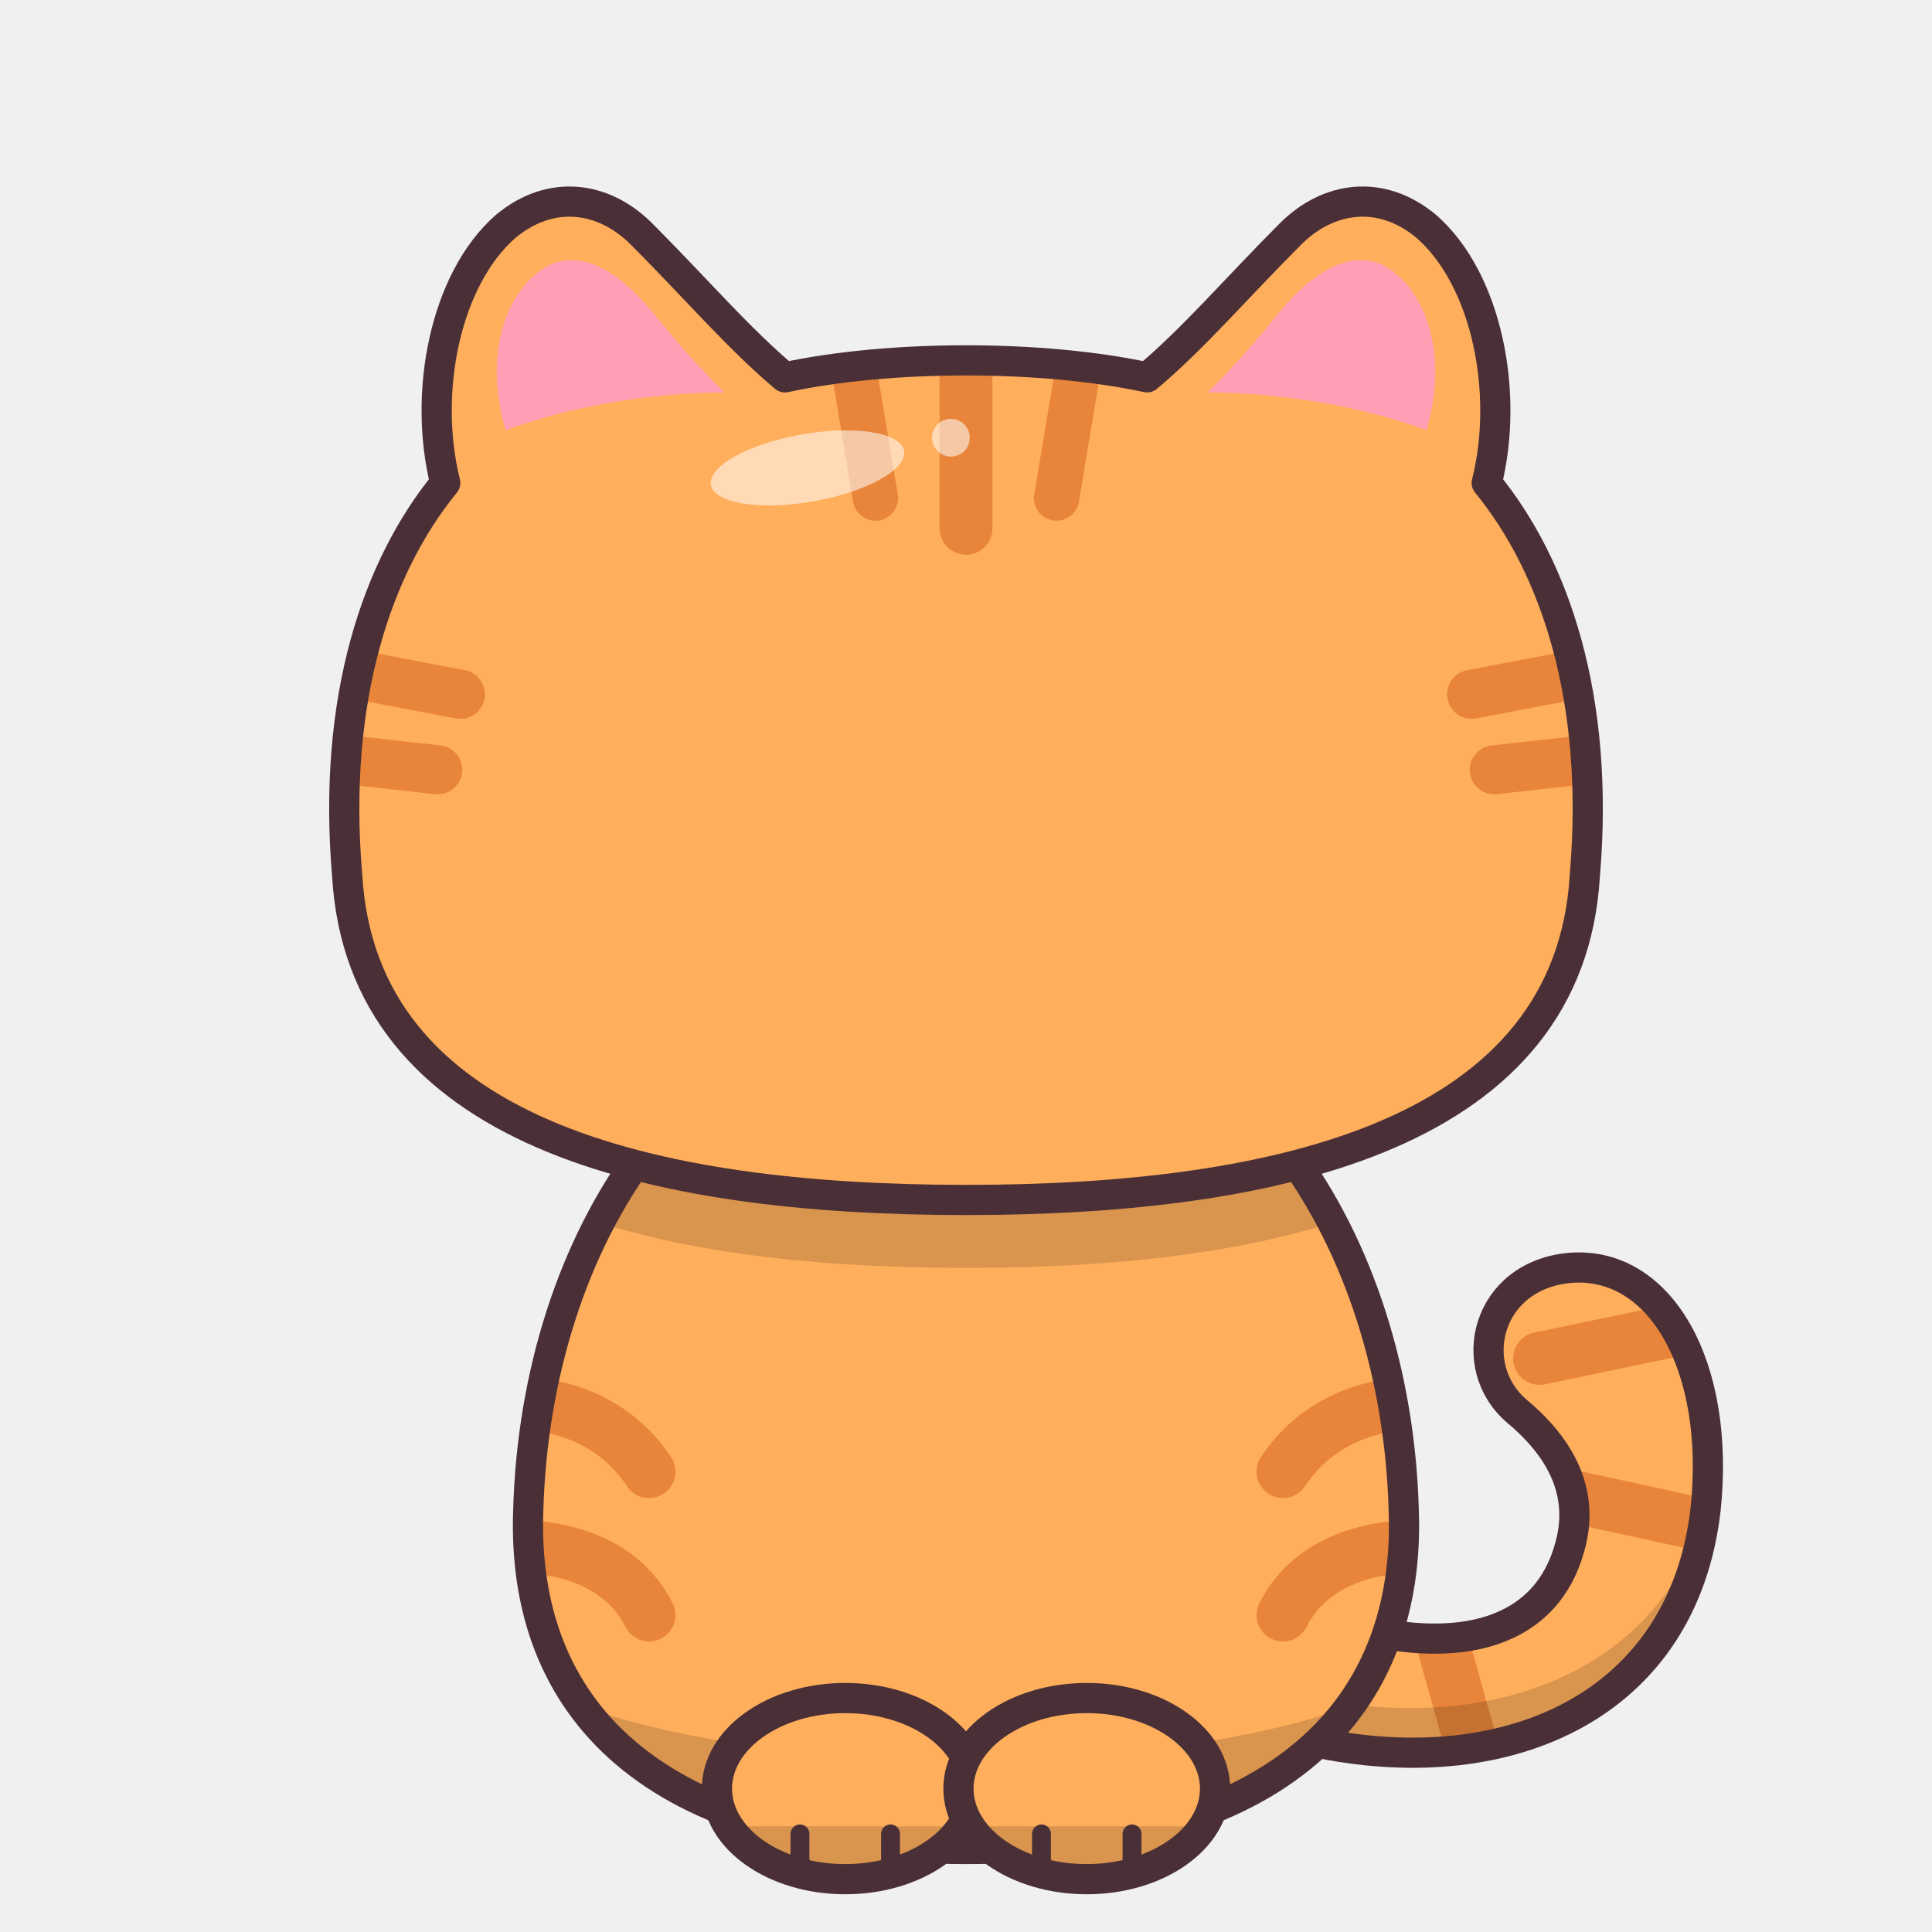
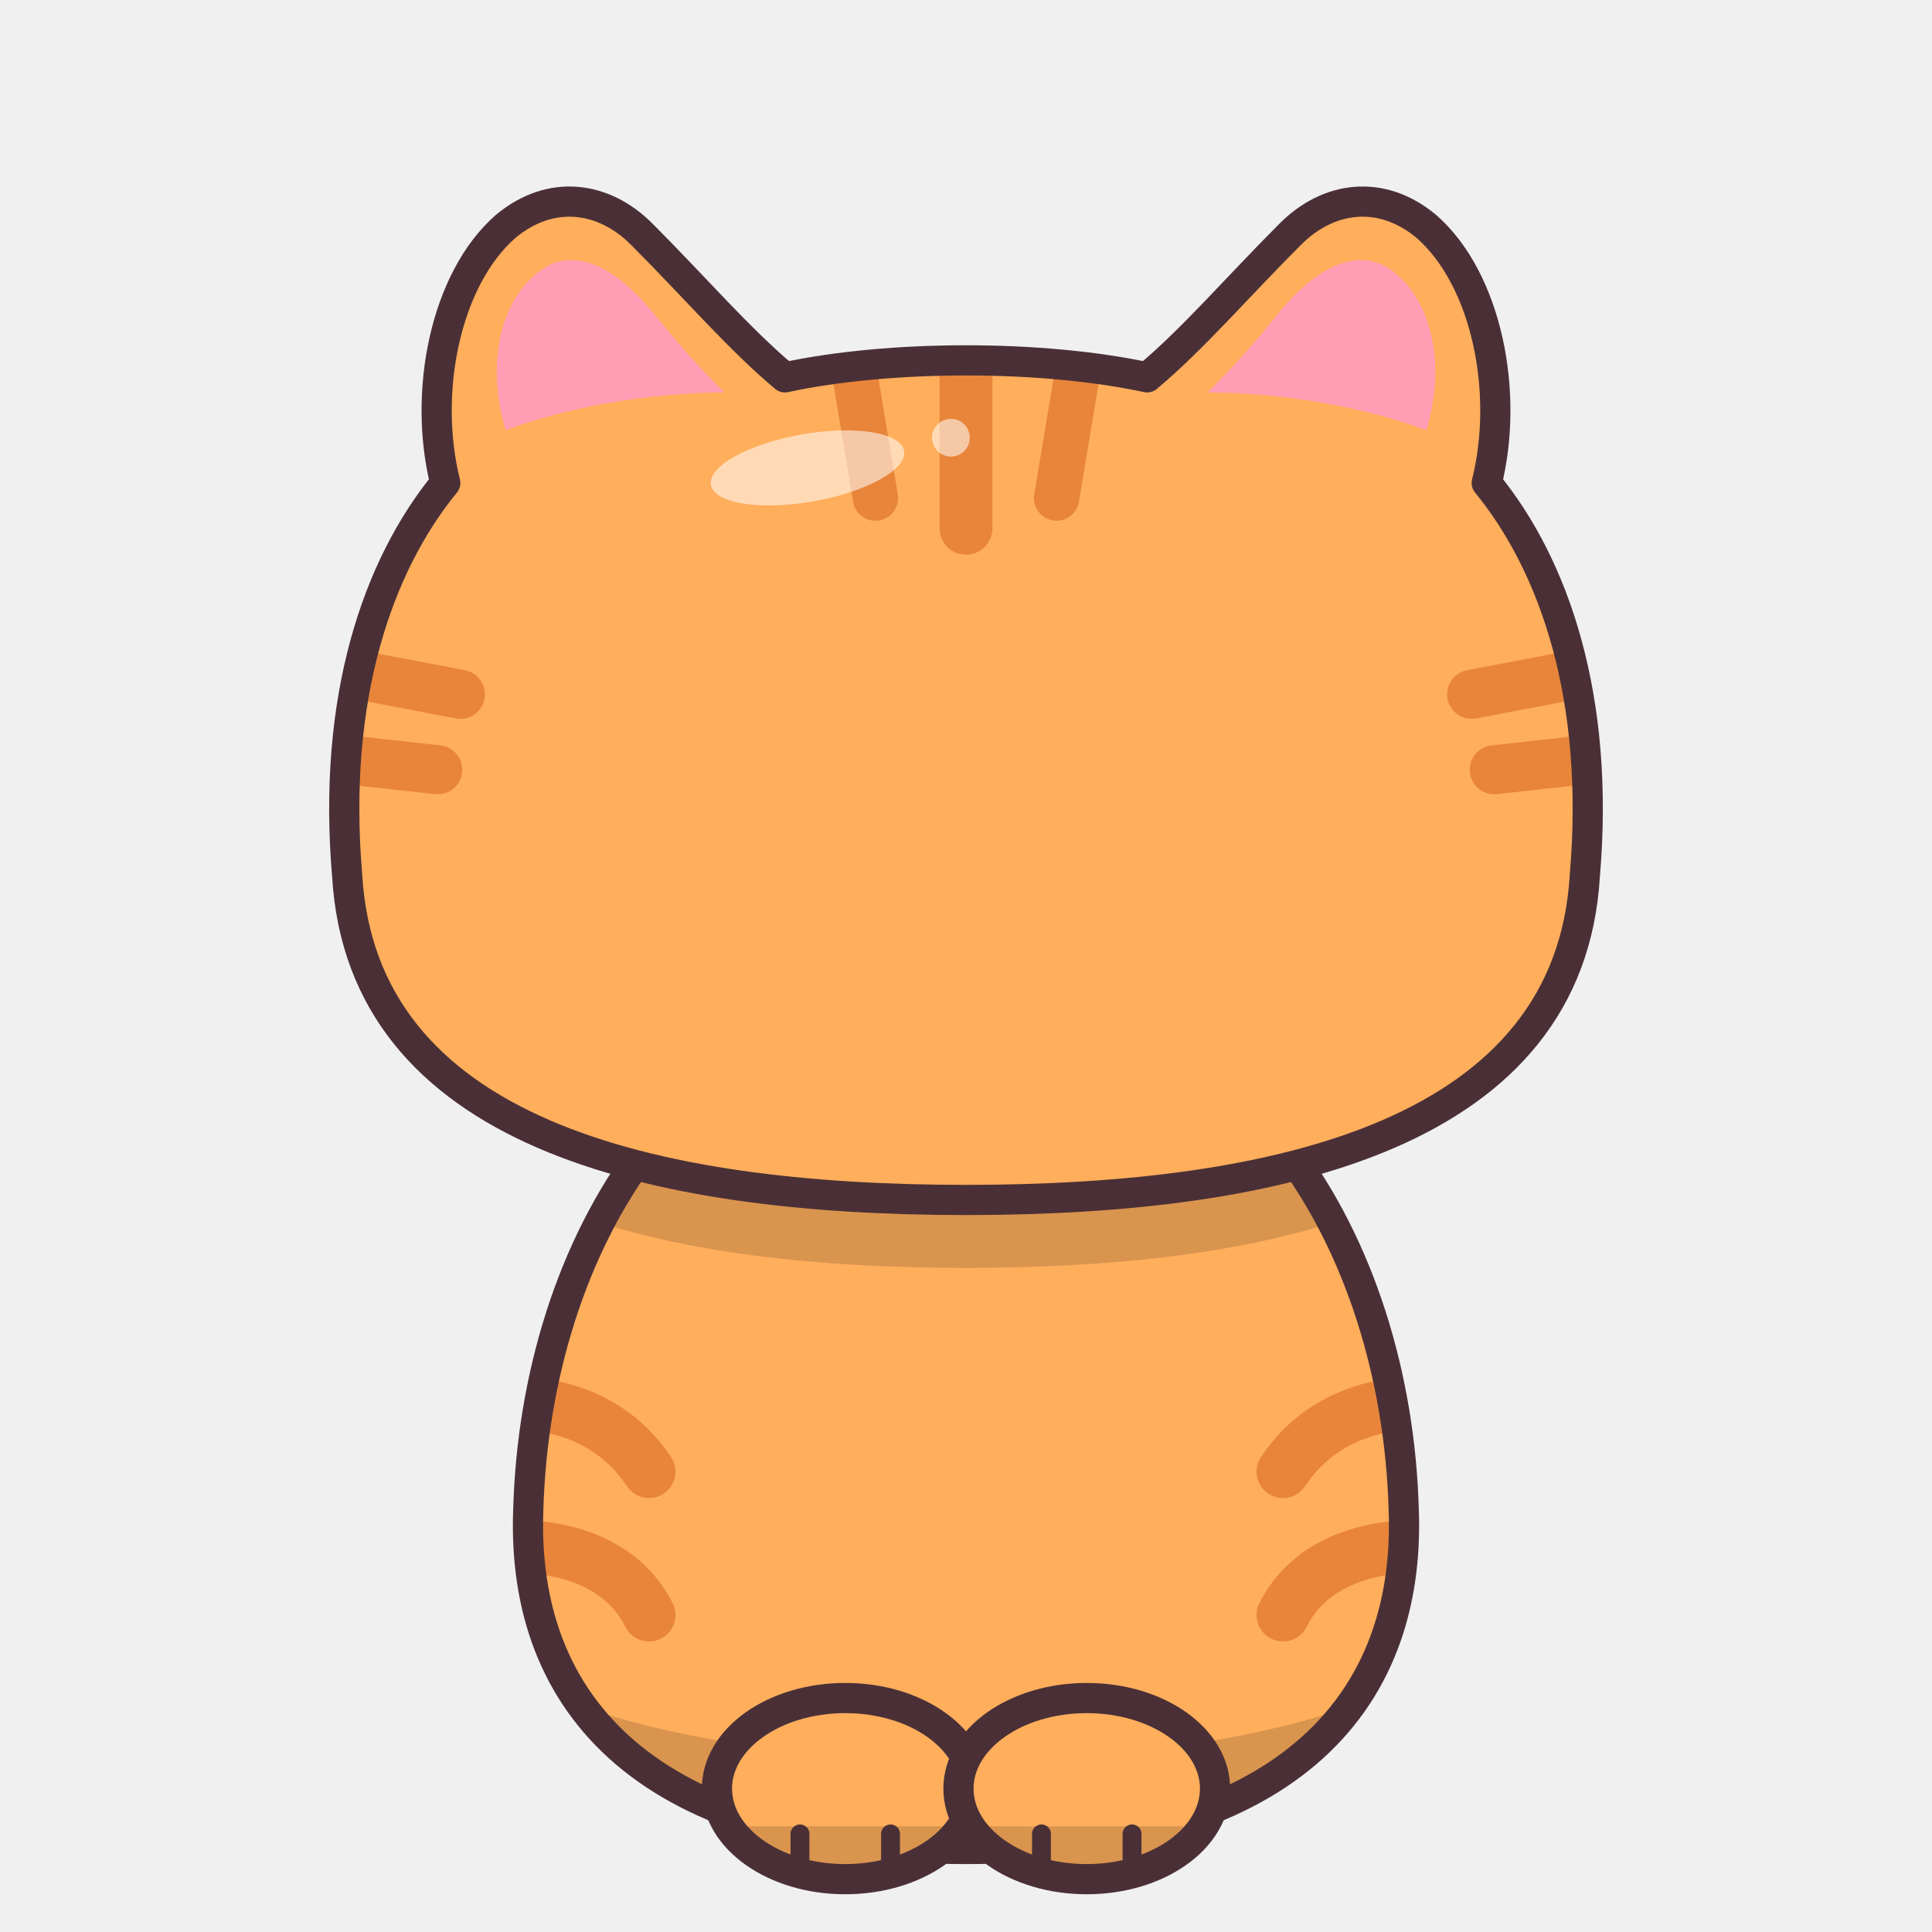
<svg xmlns="http://www.w3.org/2000/svg" viewBox="0 0 512 512" width="512" height="512">
  <defs>
    <path id="tail-shape" d="M350 462 C400 472 446 452 452 400 C456 362 440 334 416 336 C394 338 388 362 402 374 C414 384 420 396 416 410 C410 432 388 440 354 430 Z" />
    <path id="body-shape" d="M256 262 C330 262 370 330 372 400 C374 452 340 490 256 490 C172 490 138 452 140 400 C142 330 182 262 256 262 Z" />
    <ellipse id="paw-l-shape" cx="224" cy="474" rx="34" ry="24" />
    <ellipse id="paw-r-shape" cx="288" cy="474" rx="34" ry="24" />
    <path id="head-shape" d="M256 318 C172 318 96 300 92 232 C88 185 100 150 118 128 C112 104 118 74 134 60 C146 50 160 52 170 62 C184 76 196 90 208 100 C236 94 276 94 304 100 C316 90 328 76 342 62 C352 52 366 50 378 60 C394 74 400 104 394 128 C412 150 424 185 420 232 C416 300 340 318 256 318 Z" />
    <clipPath id="clip-tail">
      <use href="#tail-shape" />
    </clipPath>
    <clipPath id="clip-body">
      <use href="#body-shape" />
    </clipPath>
    <clipPath id="clip-paw-l">
      <use href="#paw-l-shape" />
    </clipPath>
    <clipPath id="clip-paw-r">
      <use href="#paw-r-shape" />
    </clipPath>
    <clipPath id="clip-head">
      <use href="#head-shape" />
    </clipPath>
  </defs>
  <g stroke-linejoin="round" stroke-linecap="round">
-     <g id="tail">
-       <use href="#tail-shape" fill="#FFAE5C" />
-       <g clip-path="url(#clip-tail)">
-         <g fill="none" stroke="#E8853A" stroke-width="14" stroke-linecap="round">
-           <path d="M378 420 L392 470" />
-           <path d="M414 396 L460 406" />
-           <path d="M408 360 L456 350" />
-         </g>
-         <path class="shade" fill="#000" fill-opacity="0.15" d="M340 448 C392 462 440 444 452 400 L470 400 L470 500 L330 500 Z" />
-       </g>
-       <use href="#tail-shape" fill="none" stroke="#4A3036" stroke-width="8" />
-     </g>
    <g id="body">
      <use href="#body-shape" fill="#FFAE5C" />
      <g clip-path="url(#clip-body)">
        <g fill="none" stroke="#E8853A" stroke-width="14" stroke-linecap="round">
          <path d="M128 372 C150 370 164 378 172 390" />
          <path d="M128 410 C152 408 166 416 172 428" />
          <path d="M384 372 C362 370 348 378 340 390" />
          <path d="M384 410 C360 408 346 416 340 428" />
        </g>
        <use class="shade" href="#head-shape" fill="#000" fill-opacity="0.15" transform="translate(0 18)" />
        <path class="shade" fill="#000" fill-opacity="0.15" d="M120 432 C160 478 352 478 392 432 L400 520 L112 520 Z" />
      </g>
      <use href="#body-shape" fill="none" stroke="#4A3036" stroke-width="8" />
    </g>
    <g id="paw-l">
      <use href="#paw-l-shape" fill="#FFAE5C" />
      <g clip-path="url(#clip-paw-l)">
        <rect class="shade" fill="#000" fill-opacity="0.15" x="180" y="484" width="90" height="20" />
      </g>
      <use href="#paw-l-shape" fill="none" stroke="#4A3036" stroke-width="8" />
      <path fill="none" stroke="#4A3036" stroke-width="5" d="M212 496 L212 486 M236 496 L236 486" />
    </g>
    <g id="paw-r">
      <use href="#paw-r-shape" fill="#FFAE5C" />
      <g clip-path="url(#clip-paw-r)">
        <rect class="shade" fill="#000" fill-opacity="0.15" x="244" y="484" width="90" height="20" />
      </g>
      <use href="#paw-r-shape" fill="none" stroke="#4A3036" stroke-width="8" />
      <path fill="none" stroke="#4A3036" stroke-width="5" d="M276 496 L276 486 M300 496 L300 486" />
    </g>
    <g id="head">
      <use href="#head-shape" fill="#FFAE5C" />
      <g clip-path="url(#clip-head)">
        <g fill="none" stroke="#E8853A" stroke-linecap="round">
          <path stroke-width="14" d="M256 90 L256 140" />
          <path stroke-width="12" d="M226 96 L232 132" />
          <path stroke-width="12" d="M286 96 L280 132" />
          <path stroke-width="13" d="M80 176 L122 184" />
          <path stroke-width="13" d="M80 200 L116 204" />
          <path stroke-width="13" d="M432 176 L390 184" />
          <path stroke-width="13" d="M432 200 L396 204" />
        </g>
      </g>
      <path fill="#FF9EB5" d="M134 114 C128 94 134 76 146 70 C156 66 166 74 174 84 C182 94 188 100 192 104 C172 104 150 108 134 114 Z" />
      <path fill="#FF9EB5" d="M378 114 C384 94 378 76 366 70 C356 66 346 74 338 84 C330 94 324 100 320 104 C340 104 362 108 378 114 Z" />
      <ellipse fill="#FFFFFF" fill-opacity="0.55" cx="214" cy="124" rx="26" ry="9" transform="rotate(-10 214 124)" />
      <circle fill="#FFFFFF" fill-opacity="0.55" cx="252" cy="116" r="5" />
      <use href="#head-shape" fill="none" stroke="#4A3036" stroke-width="8" />
    </g>
  </g>
</svg>
